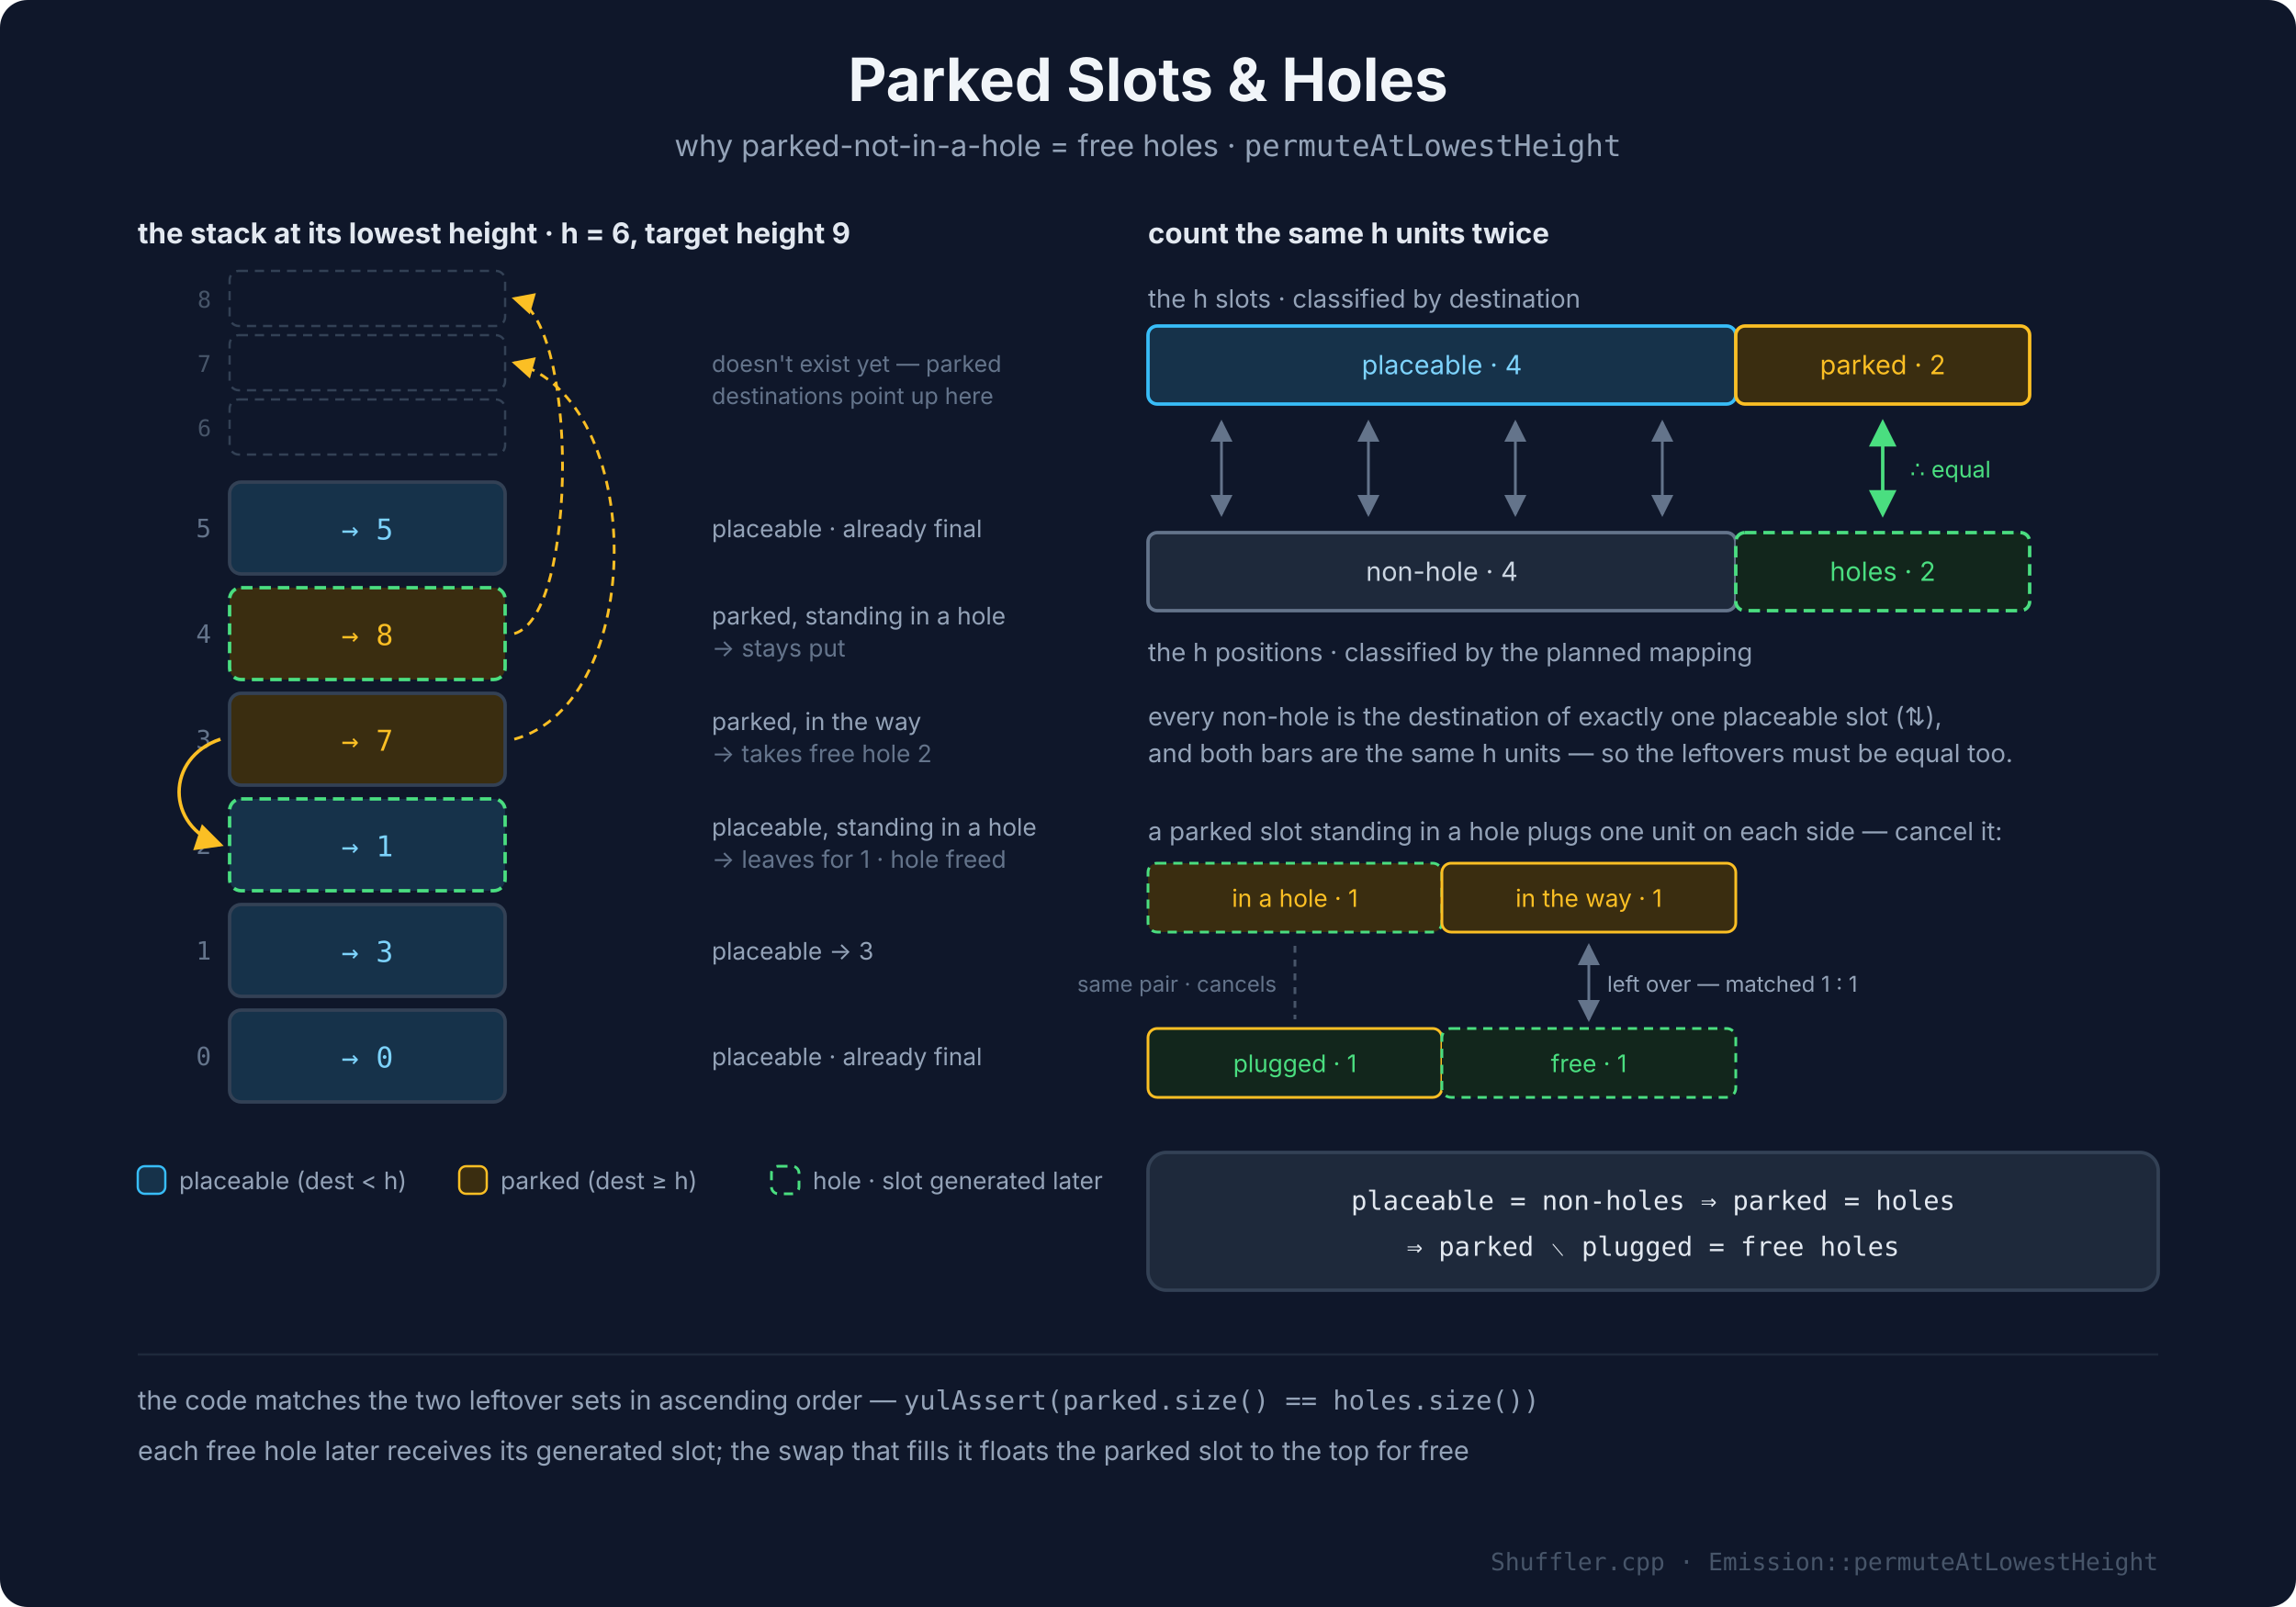
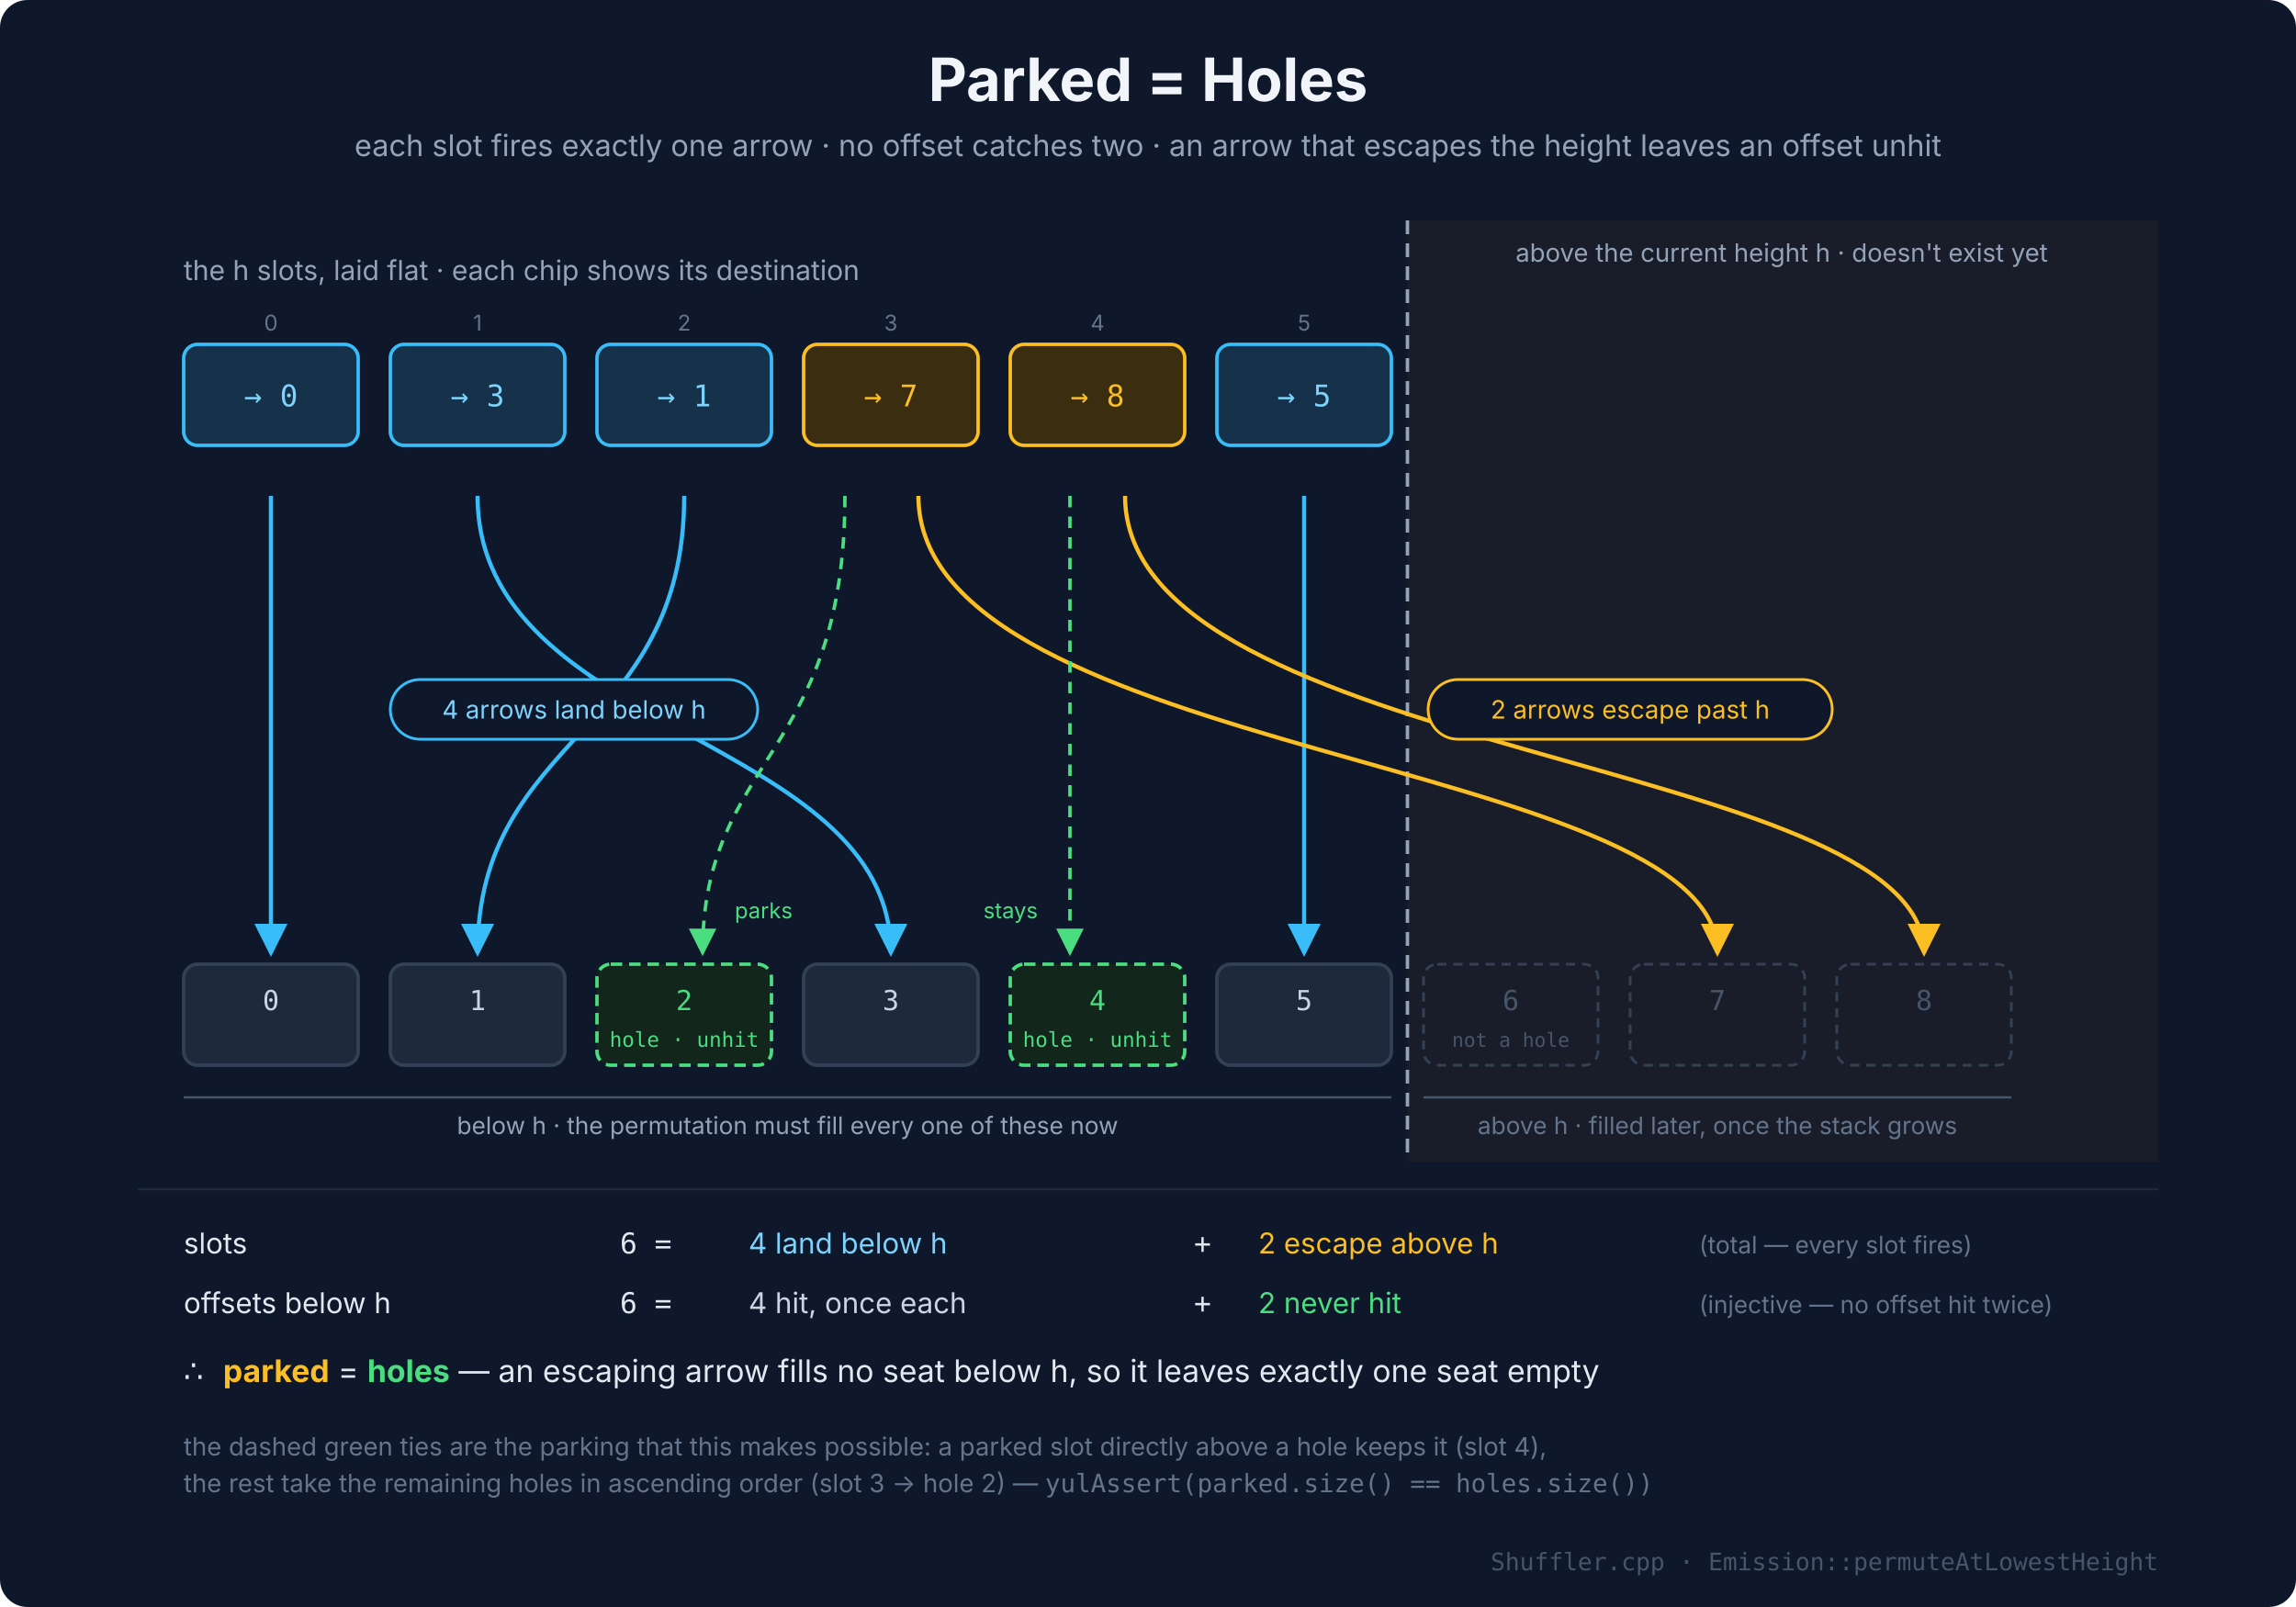
<svg xmlns="http://www.w3.org/2000/svg" width="1000" height="700" viewBox="0 0 1000 700" font-family="system-ui, -apple-system, 'Segoe UI', sans-serif">
  <defs>
-     <marker id="arrSlate" viewBox="0 0 8 8" markerWidth="8" markerHeight="8" refX="7" refY="4" orient="auto-start-reverse">
-       <path d="M0,0 L8,4 L0,8 z" fill="#64748b" />
+     <marker id="arrBlue" viewBox="0 0 8 8" markerWidth="8" markerHeight="8" refX="7" refY="4" orient="auto">
+       <path d="M0,0 L8,4 L0,8 z" fill="#38bdf8" />
    </marker>
-     <marker id="arrAmber" viewBox="0 0 8 8" markerWidth="8" markerHeight="8" refX="7" refY="4" orient="auto-start-reverse">
+     <marker id="arrAmber" viewBox="0 0 8 8" markerWidth="8" markerHeight="8" refX="7" refY="4" orient="auto">
      <path d="M0,0 L8,4 L0,8 z" fill="#fbbf24" />
    </marker>
-     <marker id="arrGreen" viewBox="0 0 8 8" markerWidth="8" markerHeight="8" refX="7" refY="4" orient="auto-start-reverse">
+     <marker id="arrGreen" viewBox="0 0 8 8" markerWidth="8" markerHeight="8" refX="7" refY="4" orient="auto">
      <path d="M0,0 L8,4 L0,8 z" fill="#4ade80" />
    </marker>
  </defs>
  <rect width="1000" height="700" rx="12" fill="#0f172a" />
-   <text x="500" y="44" text-anchor="middle" font-size="26" font-weight="700" fill="#f1f5f9">Parked Slots &amp; Holes</text>
-   <text x="500" y="68" text-anchor="middle" font-size="13" fill="#94a3b8">why parked-not-in-a-hole = free holes · <tspan font-family="ui-monospace, 'SF Mono', Menlo, monospace">permuteAtLowestHeight</tspan>
-   </text>
-   <text x="60" y="106" font-size="12.5" font-weight="700" fill="#e2e8f0">the stack at its lowest height · h = 6, target height 9</text>
-   <g font-family="ui-monospace, 'SF Mono', Menlo, monospace" font-size="10" fill="#475569">
-     <rect x="100" y="118" width="120" height="24" rx="4" fill="none" stroke="#334155" stroke-width="1" stroke-dasharray="4 3" />
-     <text x="92" y="134" text-anchor="end">8</text>
-     <rect x="100" y="146" width="120" height="24" rx="4" fill="none" stroke="#334155" stroke-width="1" stroke-dasharray="4 3" />
-     <text x="92" y="162" text-anchor="end">7</text>
-     <rect x="100" y="174" width="120" height="24" rx="4" fill="none" stroke="#334155" stroke-width="1" stroke-dasharray="4 3" />
-     <text x="92" y="190" text-anchor="end">6</text>
+   <text x="500" y="44" text-anchor="middle" font-size="26" font-weight="700" fill="#f1f5f9">Parked = Holes</text>
+   <text x="500" y="68" text-anchor="middle" font-size="13" fill="#94a3b8">each slot fires exactly one arrow · no offset catches two · an arrow that escapes the height leaves an offset unhit</text>
+   <rect x="613" y="96" width="327" height="410" fill="#fbbf24" opacity="0.04" />
+   <line x1="613" y1="96" x2="613" y2="506" stroke="#94a3b8" stroke-width="1.5" stroke-dasharray="6 4" />
+   <text x="776" y="114" text-anchor="middle" font-size="11" fill="#94a3b8">above the current height h · doesn't exist yet</text>
+   <text x="80" y="122" font-size="12" fill="#94a3b8">the h slots, laid flat · each chip shows its destination</text>
+   <g font-size="9.5" fill="#64748b" text-anchor="middle">
+     <text x="118" y="144">0</text>
+     <text x="208" y="144">1</text>
+     <text x="298" y="144">2</text>
+     <text x="388" y="144">3</text>
+     <text x="478" y="144">4</text>
+     <text x="568" y="144">5</text>
  </g>
-   <text x="310" y="162" font-size="10" fill="#64748b">doesn't exist yet — parked</text>
-   <text x="310" y="176" font-size="10" fill="#64748b">destinations point up here</text>
-   <path d="M 224 276 C 252 268, 252 138, 224 130" fill="none" stroke="#fbbf24" stroke-width="1.2" stroke-dasharray="4 3" marker-end="url(#arrAmber)" />
-   <path d="M 224 322 C 282 306, 282 174, 224 158" fill="none" stroke="#fbbf24" stroke-width="1.2" stroke-dasharray="4 3" marker-end="url(#arrAmber)" />
-   <g font-family="ui-monospace, 'SF Mono', Menlo, monospace" font-size="12.5" text-anchor="middle">
-     <rect x="100" y="210" width="120" height="40" rx="5" fill="#16324a" stroke="#334155" stroke-width="1.5" />
-     <text x="160" y="235" fill="#7dd3fc">→ 5</text>
-     <rect x="100" y="256" width="120" height="40" rx="5" fill="#3a2d10" stroke="#4ade80" stroke-width="1.5" stroke-dasharray="5 3" />
-     <text x="160" y="281" fill="#fbbf24">→ 8</text>
-     <rect x="100" y="302" width="120" height="40" rx="5" fill="#3a2d10" stroke="#334155" stroke-width="1.5" />
-     <text x="160" y="327" fill="#fbbf24">→ 7</text>
-     <rect x="100" y="348" width="120" height="40" rx="5" fill="#16324a" stroke="#4ade80" stroke-width="1.5" stroke-dasharray="5 3" />
-     <text x="160" y="373" fill="#7dd3fc">→ 1</text>
-     <rect x="100" y="394" width="120" height="40" rx="5" fill="#16324a" stroke="#334155" stroke-width="1.5" />
-     <text x="160" y="419" fill="#7dd3fc">→ 3</text>
-     <rect x="100" y="440" width="120" height="40" rx="5" fill="#16324a" stroke="#334155" stroke-width="1.5" />
-     <text x="160" y="465" fill="#7dd3fc">→ 0</text>
+   <g font-family="ui-monospace, 'SF Mono', Menlo, monospace" font-size="13" text-anchor="middle">
+     <rect x="80" y="150" width="76" height="44" rx="6" fill="#16324a" stroke="#38bdf8" stroke-width="1.5" />
+     <text x="118" y="177" fill="#7dd3fc">→ 0</text>
+     <rect x="170" y="150" width="76" height="44" rx="6" fill="#16324a" stroke="#38bdf8" stroke-width="1.5" />
+     <text x="208" y="177" fill="#7dd3fc">→ 3</text>
+     <rect x="260" y="150" width="76" height="44" rx="6" fill="#16324a" stroke="#38bdf8" stroke-width="1.5" />
+     <text x="298" y="177" fill="#7dd3fc">→ 1</text>
+     <rect x="350" y="150" width="76" height="44" rx="6" fill="#3a2d10" stroke="#fbbf24" stroke-width="1.5" />
+     <text x="388" y="177" fill="#fbbf24">→ 7</text>
+     <rect x="440" y="150" width="76" height="44" rx="6" fill="#3a2d10" stroke="#fbbf24" stroke-width="1.5" />
+     <text x="478" y="177" fill="#fbbf24">→ 8</text>
+     <rect x="530" y="150" width="76" height="44" rx="6" fill="#16324a" stroke="#38bdf8" stroke-width="1.5" />
+     <text x="568" y="177" fill="#7dd3fc">→ 5</text>
  </g>
-   <g font-family="ui-monospace, 'SF Mono', Menlo, monospace" font-size="11" fill="#64748b" text-anchor="end">
-     <text x="92" y="234">5</text>
-     <text x="92" y="280">4</text>
-     <text x="92" y="326">3</text>
-     <text x="92" y="372">2</text>
-     <text x="92" y="418">1</text>
-     <text x="92" y="464">0</text>
+   <line x1="118" y1="216" x2="118" y2="415" stroke="#38bdf8" stroke-width="1.8" marker-end="url(#arrBlue)" />
+   <line x1="568" y1="216" x2="568" y2="415" stroke="#38bdf8" stroke-width="1.8" marker-end="url(#arrBlue)" />
+   <path d="M 208 216 C 208 320, 388 320, 388 415" fill="none" stroke="#38bdf8" stroke-width="1.8" marker-end="url(#arrBlue)" />
+   <path d="M 298 216 C 298 320, 208 320, 208 415" fill="none" stroke="#38bdf8" stroke-width="1.8" marker-end="url(#arrBlue)" />
+   <path d="M 400 216 C 400 330, 748 330, 748 415" fill="none" stroke="#fbbf24" stroke-width="1.8" marker-end="url(#arrAmber)" />
+   <path d="M 490 216 C 490 330, 838 330, 838 415" fill="none" stroke="#fbbf24" stroke-width="1.8" marker-end="url(#arrAmber)" />
+   <line x1="466" y1="216" x2="466" y2="415" stroke="#4ade80" stroke-width="1.5" stroke-dasharray="5 4" marker-end="url(#arrGreen)" />
+   <path d="M 368 216 C 368 330, 306 330, 306 415" fill="none" stroke="#4ade80" stroke-width="1.5" stroke-dasharray="5 4" marker-end="url(#arrGreen)" />
+   <text x="452" y="400" text-anchor="end" font-size="9.5" fill="#4ade80">stays</text>
+   <text x="320" y="400" font-size="9.5" fill="#4ade80">parks</text>
+   <rect x="170" y="296" width="160" height="26" rx="13" fill="#0f172a" stroke="#38bdf8" stroke-width="1.2" />
+   <text x="250" y="313" text-anchor="middle" font-size="11" fill="#7dd3fc">4 arrows land below h</text>
+   <rect x="622" y="296" width="176" height="26" rx="13" fill="#0f172a" stroke="#fbbf24" stroke-width="1.2" />
+   <text x="710" y="313" text-anchor="middle" font-size="11" fill="#fbbf24">2 arrows escape past h</text>
+   <g font-family="ui-monospace, 'SF Mono', Menlo, monospace" text-anchor="middle">
+     <rect x="80" y="420" width="76" height="44" rx="6" fill="#1e293b" stroke="#334155" stroke-width="1.5" />
+     <text x="118" y="440" font-size="12" fill="#cbd5e1">0</text>
+     <rect x="170" y="420" width="76" height="44" rx="6" fill="#1e293b" stroke="#334155" stroke-width="1.5" />
+     <text x="208" y="440" font-size="12" fill="#cbd5e1">1</text>
+     <rect x="260" y="420" width="76" height="44" rx="6" fill="#12261c" stroke="#4ade80" stroke-width="1.5" stroke-dasharray="5 3" />
+     <text x="298" y="440" font-size="12" fill="#4ade80">2</text>
+     <text x="298" y="456" font-size="9" fill="#4ade80">hole · unhit</text>
+     <rect x="350" y="420" width="76" height="44" rx="6" fill="#1e293b" stroke="#334155" stroke-width="1.5" />
+     <text x="388" y="440" font-size="12" fill="#cbd5e1">3</text>
+     <rect x="440" y="420" width="76" height="44" rx="6" fill="#12261c" stroke="#4ade80" stroke-width="1.5" stroke-dasharray="5 3" />
+     <text x="478" y="440" font-size="12" fill="#4ade80">4</text>
+     <text x="478" y="456" font-size="9" fill="#4ade80">hole · unhit</text>
+     <rect x="530" y="420" width="76" height="44" rx="6" fill="#1e293b" stroke="#334155" stroke-width="1.5" />
+     <text x="568" y="440" font-size="12" fill="#cbd5e1">5</text>
+     <rect x="620" y="420" width="76" height="44" rx="6" fill="none" stroke="#334155" stroke-width="1.2" stroke-dasharray="4 3" />
+     <text x="658" y="440" font-size="12" fill="#475569">6</text>
+     <text x="658" y="456" font-size="8.5" fill="#475569">not a hole</text>
+     <rect x="710" y="420" width="76" height="44" rx="6" fill="none" stroke="#334155" stroke-width="1.2" stroke-dasharray="4 3" />
+     <text x="748" y="440" font-size="12" fill="#475569">7</text>
+     <rect x="800" y="420" width="76" height="44" rx="6" fill="none" stroke="#334155" stroke-width="1.2" stroke-dasharray="4 3" />
+     <text x="838" y="440" font-size="12" fill="#475569">8</text>
  </g>
-   <path d="M 96 322 C 72 330, 72 360, 96 368" fill="none" stroke="#fbbf24" stroke-width="1.5" marker-end="url(#arrAmber)" />
-   <g font-size="10.5" fill="#94a3b8">
-     <text x="310" y="234">placeable · already final</text>
-     <text x="310" y="272">parked, standing in a hole</text>
-     <text x="310" y="286" fill="#64748b">→ stays put</text>
-     <text x="310" y="318">parked, in the way</text>
-     <text x="310" y="332" fill="#64748b">→ takes free hole 2</text>
-     <text x="310" y="364">placeable, standing in a hole</text>
-     <text x="310" y="378" fill="#64748b">→ leaves for 1 · hole freed</text>
-     <text x="310" y="418">placeable → 3</text>
-     <text x="310" y="464">placeable · already final</text>
+   <line x1="80" y1="478" x2="606" y2="478" stroke="#475569" stroke-width="1" />
+   <text x="343" y="494" text-anchor="middle" font-size="10.5" fill="#94a3b8">below h · the permutation must fill every one of these now</text>
+   <line x1="620" y1="478" x2="876" y2="478" stroke="#475569" stroke-width="1" />
+   <text x="748" y="494" text-anchor="middle" font-size="10.5" fill="#64748b">above h · filled later, once the stack grows</text>
+   <line x1="60" y1="518" x2="940" y2="518" stroke="#1e293b" stroke-width="1" />
+   <g font-size="12.5">
+     <text x="80" y="546" fill="#e2e8f0">slots</text>
+     <text x="270" y="546" fill="#e2e8f0" font-family="ui-monospace, 'SF Mono', Menlo, monospace">6 =</text>
+     <text x="326" y="546" fill="#7dd3fc">4 land below h</text>
+     <text x="520" y="546" fill="#e2e8f0" font-family="ui-monospace, 'SF Mono', Menlo, monospace">+</text>
+     <text x="548" y="546" fill="#fbbf24">2 escape above h</text>
+     <text x="740" y="546" fill="#64748b" font-size="10.5">(total — every slot fires)</text>
+     <text x="80" y="572" fill="#e2e8f0">offsets below h</text>
+     <text x="270" y="572" fill="#e2e8f0" font-family="ui-monospace, 'SF Mono', Menlo, monospace">6 =</text>
+     <text x="326" y="572" fill="#cbd5e1">4 hit, once each</text>
+     <text x="520" y="572" fill="#e2e8f0" font-family="ui-monospace, 'SF Mono', Menlo, monospace">+</text>
+     <text x="548" y="572" fill="#4ade80">2 never hit</text>
+     <text x="740" y="572" fill="#64748b" font-size="10.5">(injective — no offset hit twice)</text>
  </g>
-   <g font-size="10.5" fill="#94a3b8">
-     <rect x="60" y="508" width="12" height="12" rx="3" fill="#16324a" stroke="#38bdf8" stroke-width="1" />
-     <text x="78" y="518">placeable (dest &lt; h)</text>
-     <rect x="200" y="508" width="12" height="12" rx="3" fill="#3a2d10" stroke="#fbbf24" stroke-width="1" />
-     <text x="218" y="518">parked (dest ≥ h)</text>
-     <rect x="336" y="508" width="12" height="12" rx="3" fill="none" stroke="#4ade80" stroke-width="1.2" stroke-dasharray="4 3" />
-     <text x="354" y="518">hole · slot generated later</text>
-   </g>
-   <text x="500" y="106" font-size="12.5" font-weight="700" fill="#e2e8f0">count the same h units twice</text>
-   <text x="500" y="134" font-size="11" fill="#94a3b8">the h slots · classified by destination</text>
-   <rect x="500" y="142" width="256" height="34" rx="4" fill="#16324a" stroke="#38bdf8" stroke-width="1.5" />
-   <text x="628" y="163" text-anchor="middle" font-size="11.5" fill="#7dd3fc">placeable · 4</text>
-   <rect x="756" y="142" width="128" height="34" rx="4" fill="#3a2d10" stroke="#fbbf24" stroke-width="1.5" />
-   <text x="820" y="163" text-anchor="middle" font-size="11.5" fill="#fbbf24">parked · 2</text>
-   <g stroke="#64748b" stroke-width="1.2">
-     <line x1="532" y1="184" x2="532" y2="224" marker-start="url(#arrSlate)" marker-end="url(#arrSlate)" />
-     <line x1="596" y1="184" x2="596" y2="224" marker-start="url(#arrSlate)" marker-end="url(#arrSlate)" />
-     <line x1="660" y1="184" x2="660" y2="224" marker-start="url(#arrSlate)" marker-end="url(#arrSlate)" />
-     <line x1="724" y1="184" x2="724" y2="224" marker-start="url(#arrSlate)" marker-end="url(#arrSlate)" />
-   </g>
-   <line x1="820" y1="184" x2="820" y2="224" stroke="#4ade80" stroke-width="1.5" marker-start="url(#arrGreen)" marker-end="url(#arrGreen)" />
-   <text x="832" y="208" font-size="10" fill="#4ade80">∴ equal</text>
-   <rect x="500" y="232" width="256" height="34" rx="4" fill="#1e293b" stroke="#64748b" stroke-width="1.5" />
-   <text x="628" y="253" text-anchor="middle" font-size="11.5" fill="#cbd5e1">non-hole · 4</text>
-   <rect x="756" y="232" width="128" height="34" rx="4" fill="#12261c" stroke="#4ade80" stroke-width="1.5" stroke-dasharray="5 3" />
-   <text x="820" y="253" text-anchor="middle" font-size="11.5" fill="#4ade80">holes · 2</text>
-   <text x="500" y="288" font-size="11" fill="#94a3b8">the h positions · classified by the planned mapping</text>
-   <text x="500" y="316" font-size="11" fill="#94a3b8">every non-hole is the destination of exactly one placeable slot (⇅),</text>
-   <text x="500" y="332" font-size="11" fill="#94a3b8">and both bars are the same h units — so the leftovers must be equal too.</text>
-   <text x="500" y="366" font-size="11" fill="#94a3b8">a parked slot standing in a hole plugs one unit on each side — cancel it:</text>
-   <rect x="500" y="376" width="128" height="30" rx="4" fill="#3a2d10" stroke="#4ade80" stroke-width="1.2" stroke-dasharray="4 3" />
-   <text x="564" y="395" text-anchor="middle" font-size="10.5" fill="#fbbf24">in a hole · 1</text>
-   <rect x="628" y="376" width="128" height="30" rx="4" fill="#3a2d10" stroke="#fbbf24" stroke-width="1.2" />
-   <text x="692" y="395" text-anchor="middle" font-size="10.5" fill="#fbbf24">in the way · 1</text>
-   <line x1="564" y1="412" x2="564" y2="444" stroke="#475569" stroke-width="1.2" stroke-dasharray="3 3" />
-   <text x="556" y="432" text-anchor="end" font-size="9.5" fill="#64748b">same pair · cancels</text>
-   <line x1="692" y1="412" x2="692" y2="444" stroke="#64748b" stroke-width="1.2" marker-start="url(#arrSlate)" marker-end="url(#arrSlate)" />
-   <text x="700" y="432" font-size="9.5" fill="#94a3b8">left over — matched 1 : 1</text>
-   <rect x="500" y="448" width="128" height="30" rx="4" fill="#12261c" stroke="#fbbf24" stroke-width="1.2" />
-   <text x="564" y="467" text-anchor="middle" font-size="10.5" fill="#4ade80">plugged · 1</text>
-   <rect x="628" y="448" width="128" height="30" rx="4" fill="#12261c" stroke="#4ade80" stroke-width="1.2" stroke-dasharray="4 3" />
-   <text x="692" y="467" text-anchor="middle" font-size="10.5" fill="#4ade80">free · 1</text>
-   <rect x="500" y="502" width="440" height="60" rx="8" fill="#1e293b" stroke="#334155" stroke-width="1.5" />
-   <g font-family="ui-monospace, 'SF Mono', Menlo, monospace" font-size="11.5" fill="#e2e8f0" text-anchor="middle">
-     <text x="720" y="527">placeable = non-holes ⇒ parked = holes</text>
-     <text x="720" y="547">⇒ parked ∖ plugged = free holes</text>
-   </g>
-   <line x1="60" y1="590" x2="940" y2="590" stroke="#1e293b" stroke-width="1" />
-   <g font-size="11.5" fill="#94a3b8">
-     <text x="60" y="614">the code matches the two leftover sets in ascending order — <tspan font-family="ui-monospace, 'SF Mono', Menlo, monospace">yulAssert(parked.size() == holes.size())</tspan>
+   <text x="80" y="602" font-size="13.5" fill="#e2e8f0">∴  <tspan fill="#fbbf24" font-weight="700">parked</tspan> = <tspan fill="#4ade80" font-weight="700">holes</tspan> — an escaping arrow fills no seat below h, so it leaves exactly one seat empty</text>
+   <g font-size="11" fill="#64748b">
+     <text x="80" y="634">the dashed green ties are the parking that this makes possible: a parked slot directly above a hole keeps it (slot 4),</text>
+     <text x="80" y="650">the rest take the remaining holes in ascending order (slot 3 → hole 2) — <tspan font-family="ui-monospace, 'SF Mono', Menlo, monospace">yulAssert(parked.size() == holes.size())</tspan>
    </text>
-     <text x="60" y="636">each free hole later receives its generated slot; the swap that fills it floats the parked slot to the top for free</text>
  </g>
  <text x="940" y="684" text-anchor="end" font-size="10.5" font-family="ui-monospace, 'SF Mono', Menlo, monospace" fill="#475569">Shuffler.cpp · Emission::permuteAtLowestHeight</text>
</svg>
